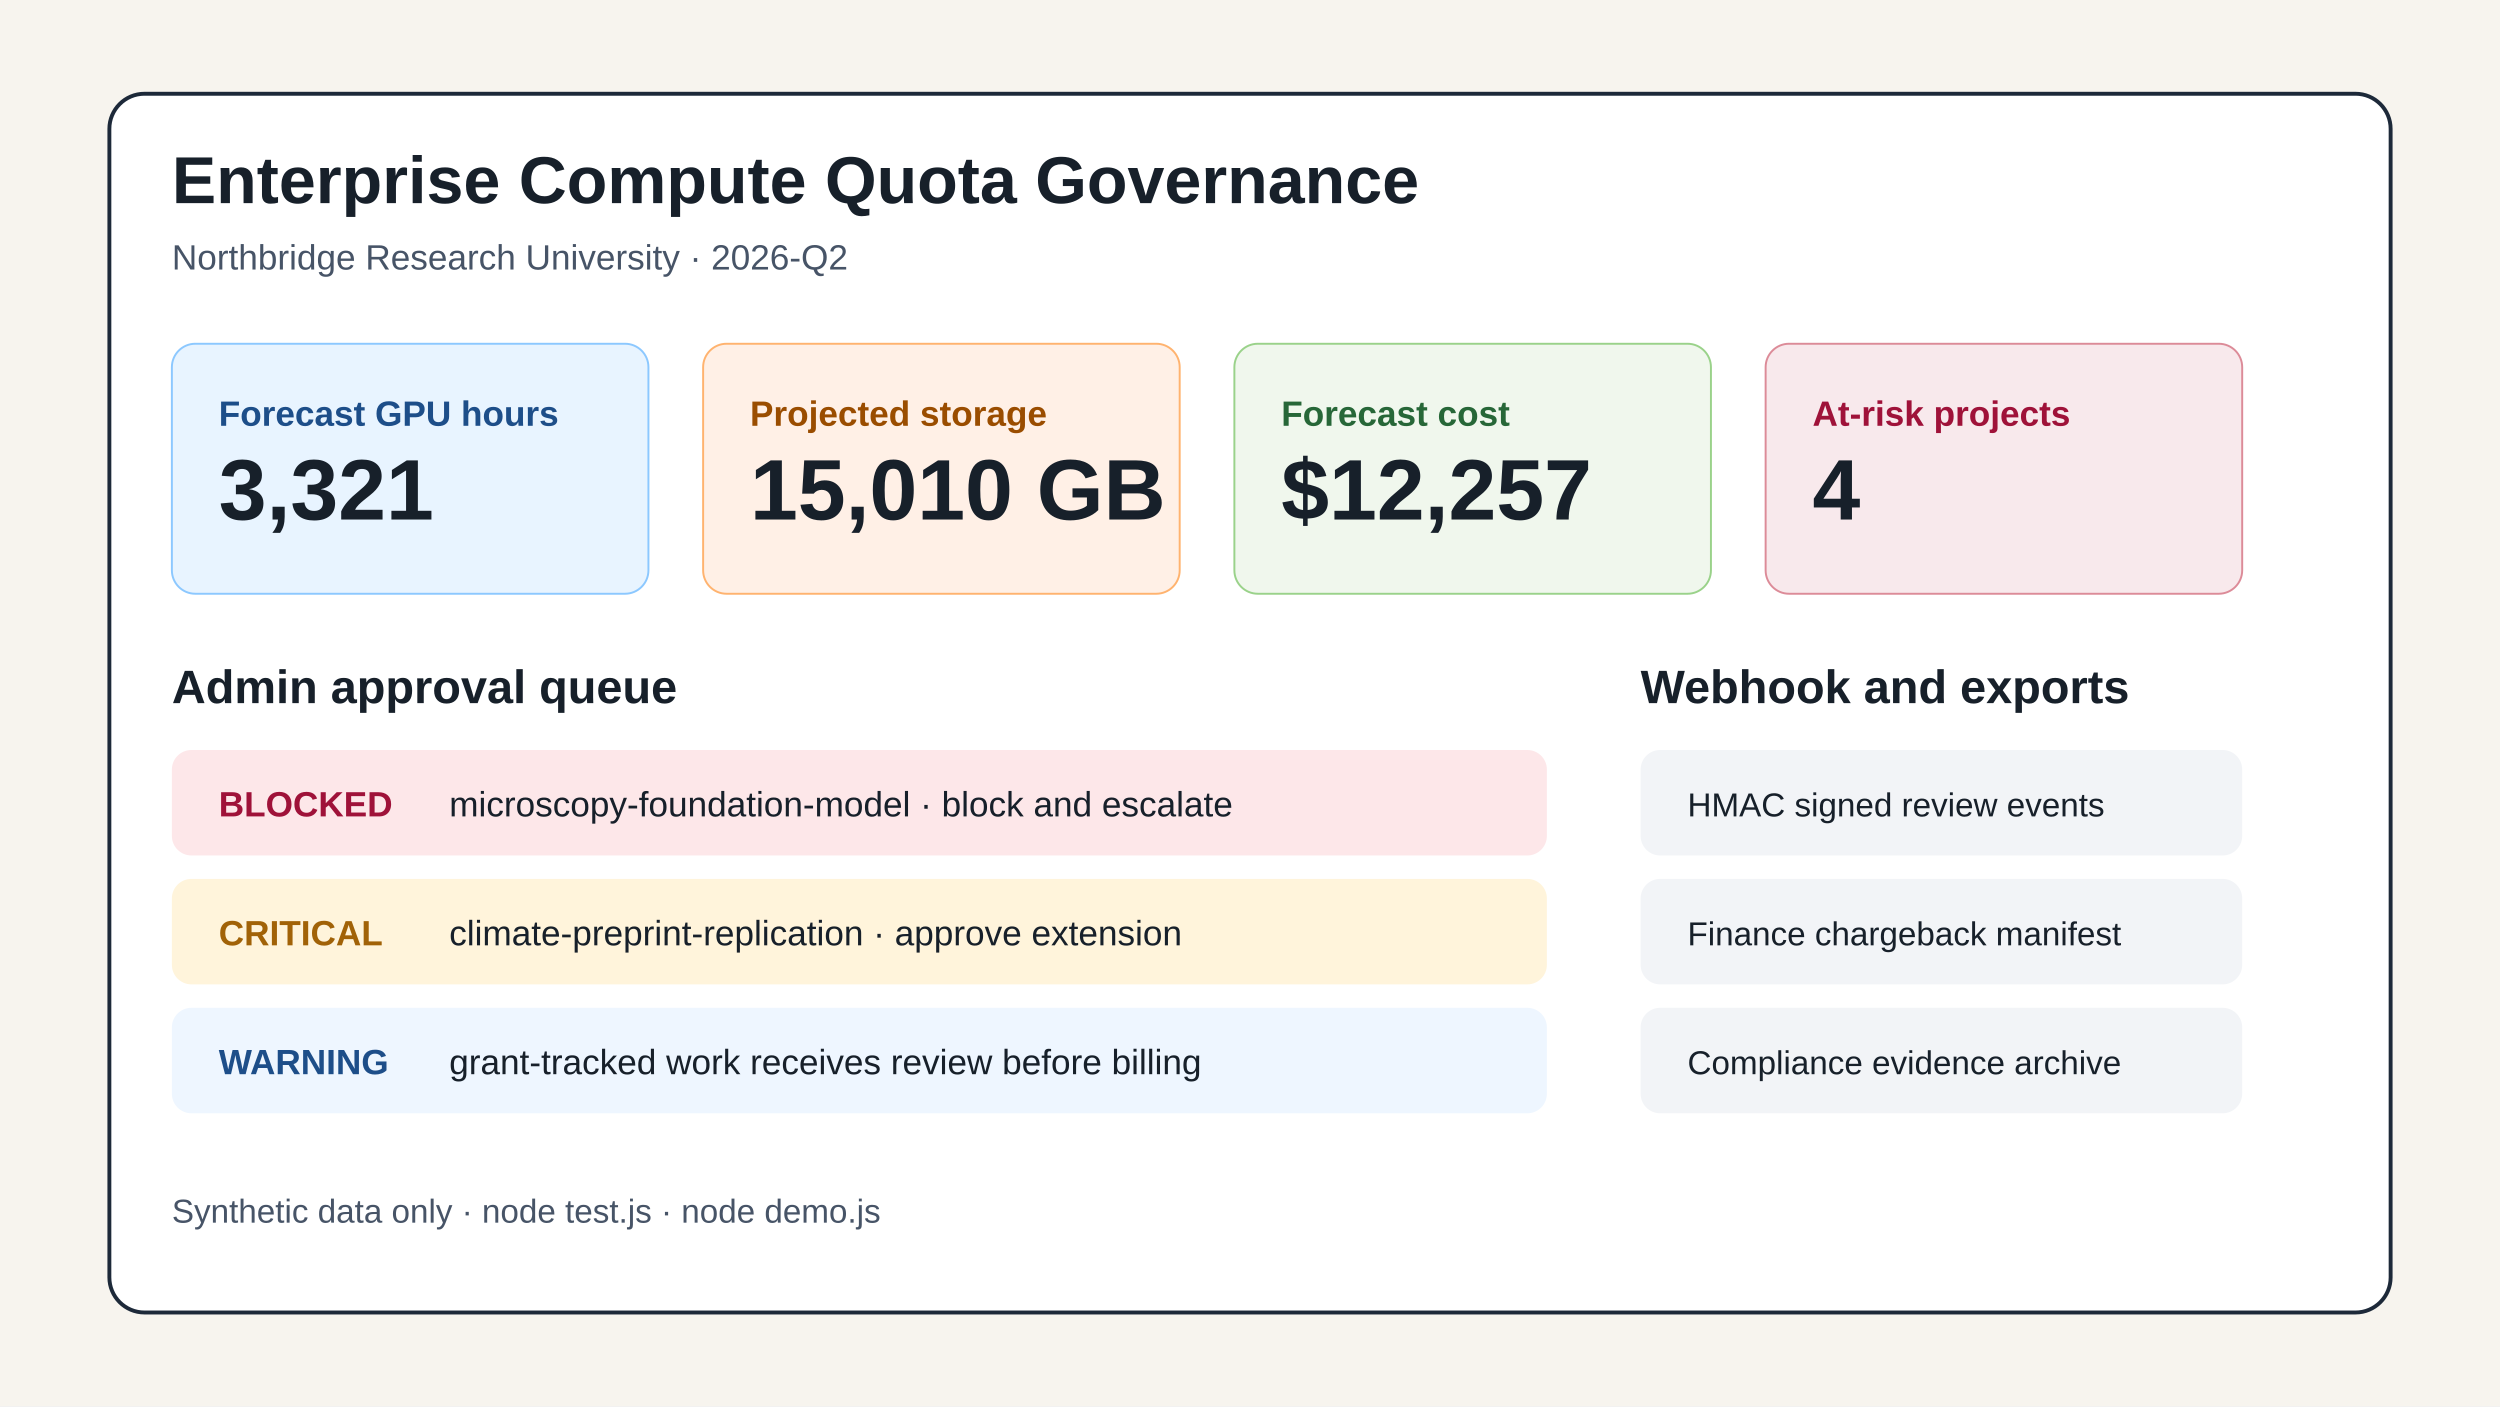
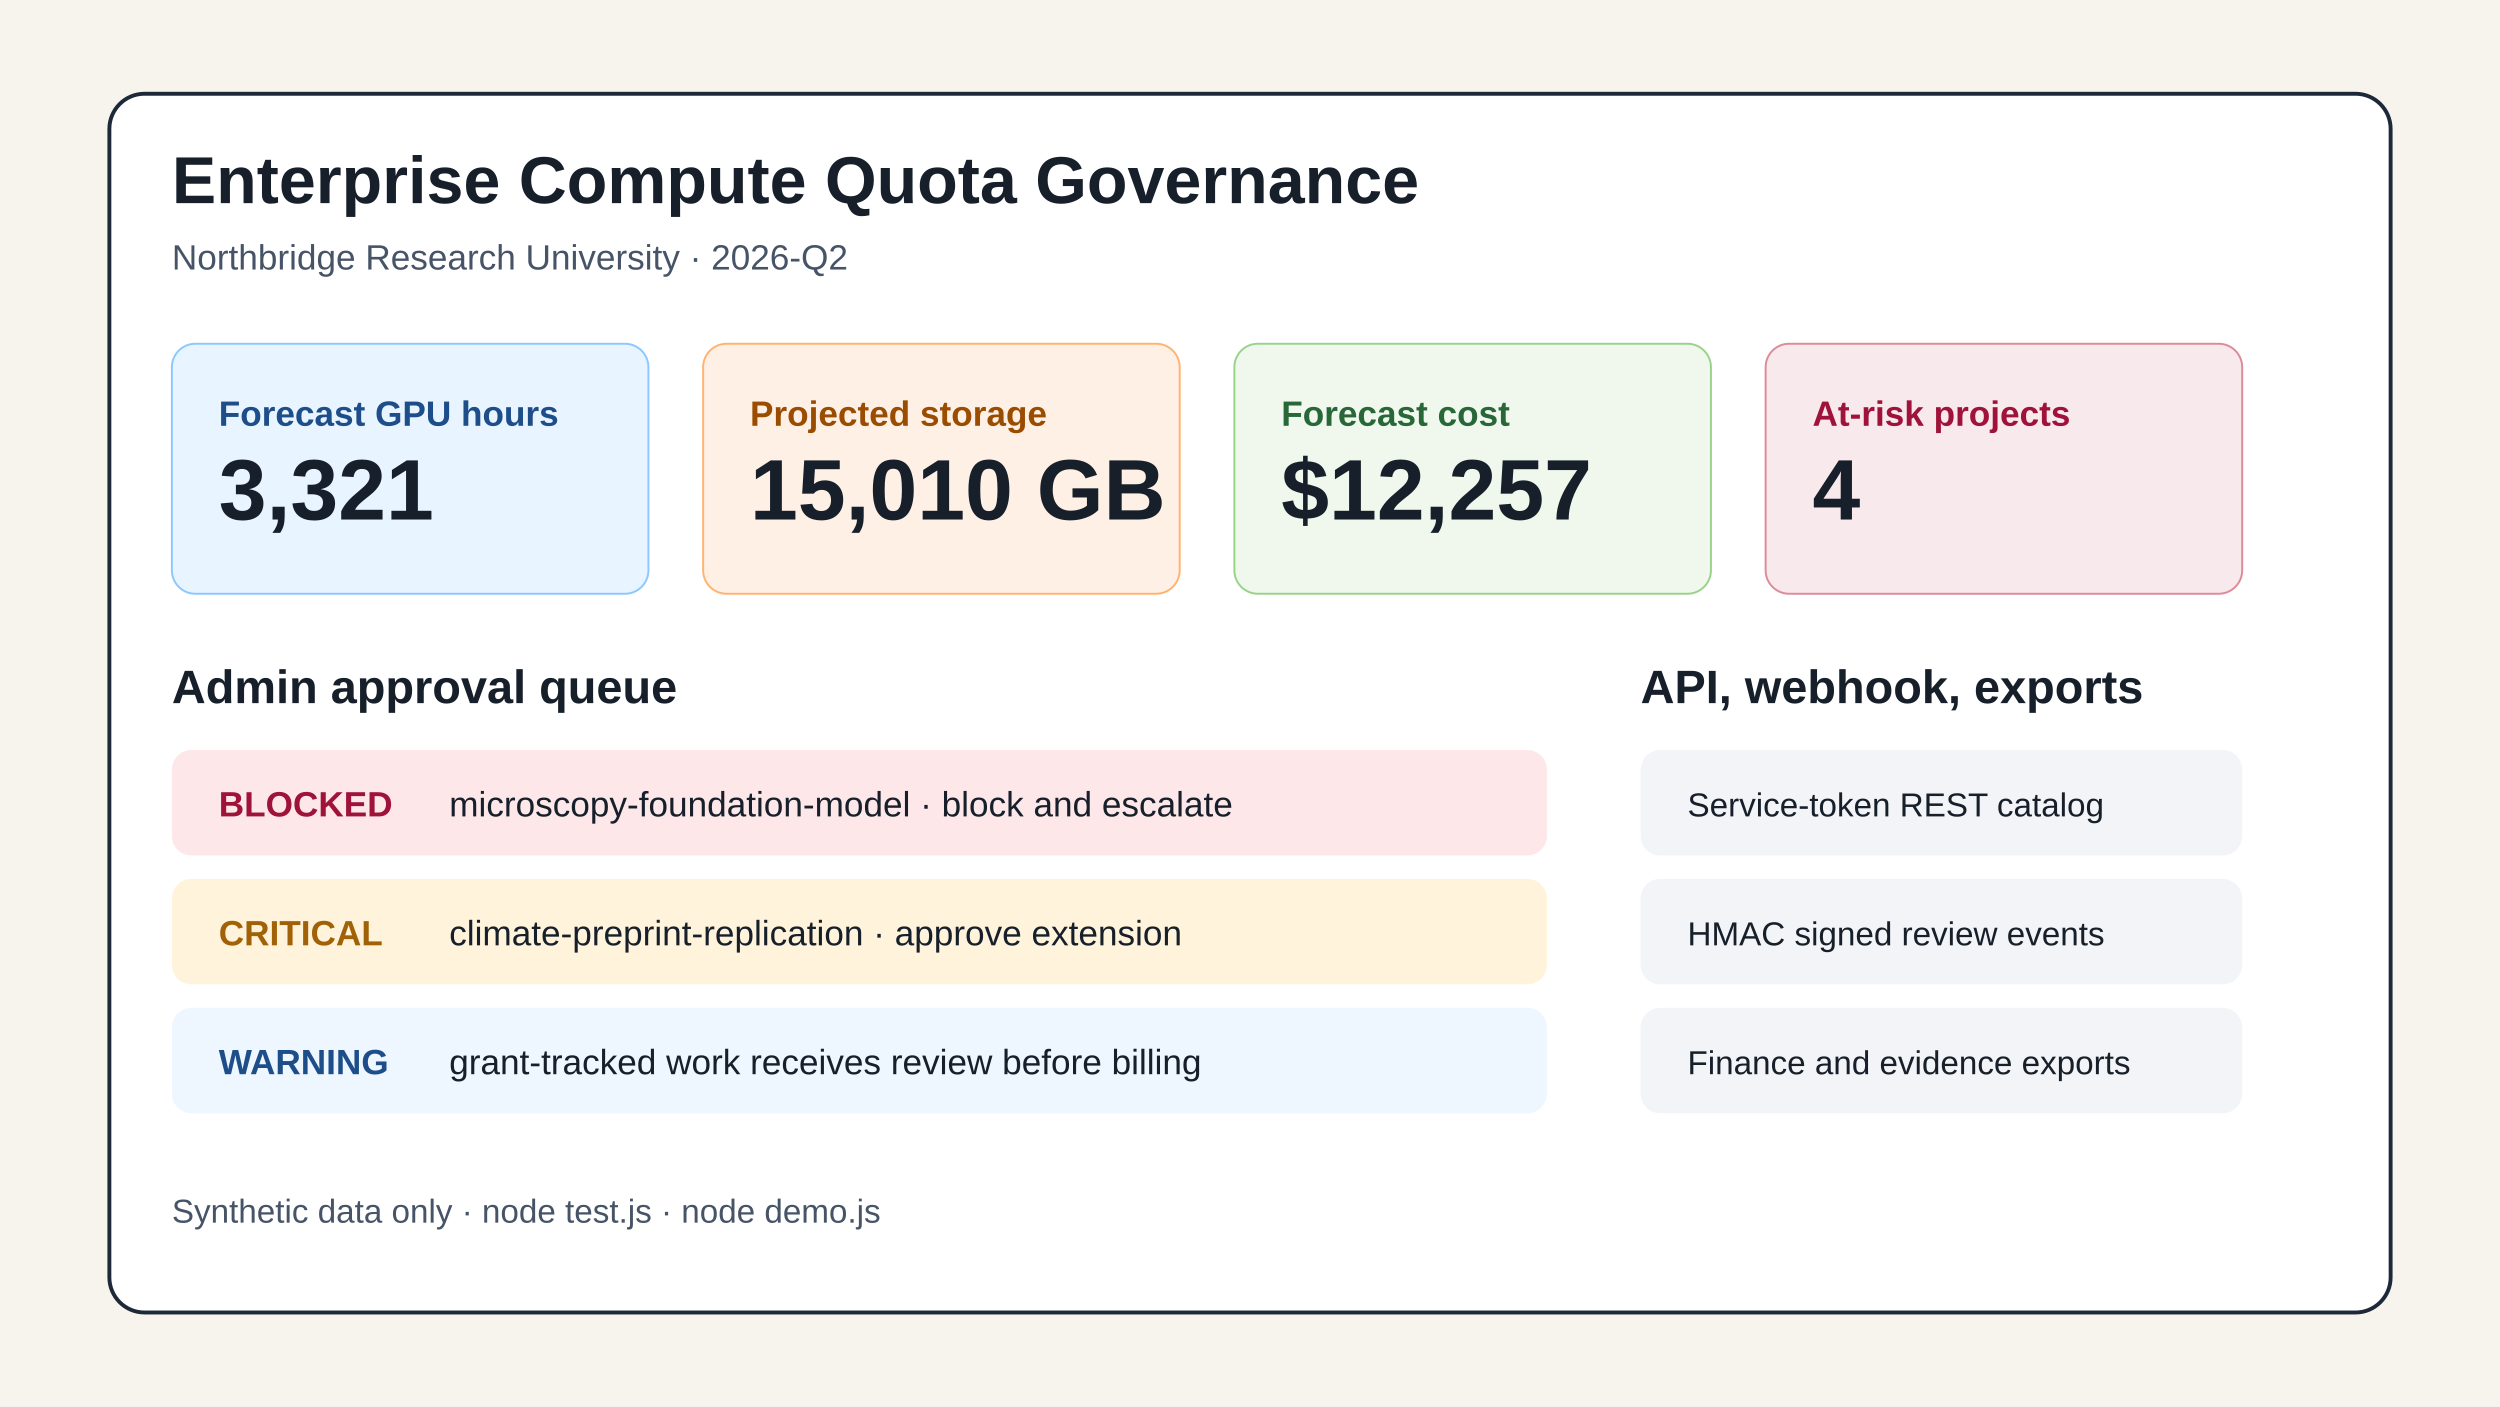
<svg xmlns="http://www.w3.org/2000/svg" width="1280" height="720" viewBox="0 0 1280 720" role="img" aria-labelledby="title desc">
  <rect width="1280" height="720" fill="#f7f4ee" />
  <rect x="56" y="48" width="1168" height="624" rx="18" fill="#ffffff" stroke="#1d2939" stroke-width="2" />
  <text x="88" y="104" fill="#17202a" font-family="Arial, sans-serif" font-size="34" font-weight="700">Enterprise Compute Quota Governance</text>
  <text x="88" y="138" fill="#475467" font-family="Arial, sans-serif" font-size="18">Northbridge Research University · 2026-Q2</text>
  <rect x="88" y="176" width="244" height="128" rx="12" fill="#e8f4ff" stroke="#8cc8ff" />
  <text x="112" y="218" fill="#1d4e89" font-family="Arial, sans-serif" font-size="18" font-weight="700">Forecast GPU hours</text>
  <text x="112" y="266" fill="#17202a" font-family="Arial, sans-serif" font-size="44" font-weight="700">3,321</text>
  <rect x="360" y="176" width="244" height="128" rx="12" fill="#fff0e6" stroke="#ffb36f" />
  <text x="384" y="218" fill="#9a4d00" font-family="Arial, sans-serif" font-size="18" font-weight="700">Projected storage</text>
  <text x="384" y="266" fill="#17202a" font-family="Arial, sans-serif" font-size="44" font-weight="700">15,010 GB</text>
  <rect x="632" y="176" width="244" height="128" rx="12" fill="#f0f7ed" stroke="#9ad28a" />
  <text x="656" y="218" fill="#276738" font-family="Arial, sans-serif" font-size="18" font-weight="700">Forecast cost</text>
  <text x="656" y="266" fill="#17202a" font-family="Arial, sans-serif" font-size="44" font-weight="700">$12,257</text>
  <rect x="904" y="176" width="244" height="128" rx="12" fill="#f8e9ec" stroke="#dc8b98" />
  <text x="928" y="218" fill="#9f1239" font-family="Arial, sans-serif" font-size="18" font-weight="700">At-risk projects</text>
  <text x="928" y="266" fill="#17202a" font-family="Arial, sans-serif" font-size="44" font-weight="700">4</text>
  <text x="88" y="360" fill="#17202a" font-family="Arial, sans-serif" font-size="24" font-weight="700">Admin approval queue</text>
  <rect x="88" y="384" width="704" height="54" rx="10" fill="#fde7e9" />
  <text x="112" y="418" fill="#9f1239" font-family="Arial, sans-serif" font-size="18" font-weight="700">BLOCKED</text>
  <text x="230" y="418" fill="#17202a" font-family="Arial, sans-serif" font-size="18">microscopy-foundation-model · block and escalate</text>
  <rect x="88" y="450" width="704" height="54" rx="10" fill="#fff4db" />
  <text x="112" y="484" fill="#a16207" font-family="Arial, sans-serif" font-size="18" font-weight="700">CRITICAL</text>
  <text x="230" y="484" fill="#17202a" font-family="Arial, sans-serif" font-size="18">climate-preprint-replication · approve extension</text>
  <rect x="88" y="516" width="704" height="54" rx="10" fill="#eef6ff" />
  <text x="112" y="550" fill="#1d4e89" font-family="Arial, sans-serif" font-size="18" font-weight="700">WARNING</text>
  <text x="230" y="550" fill="#17202a" font-family="Arial, sans-serif" font-size="18">grant-tracked work receives review before billing</text>
-   <text x="840" y="360" fill="#17202a" font-family="Arial, sans-serif" font-size="24" font-weight="700">Webhook and exports</text>
+   <text x="840" y="360" fill="#17202a" font-family="Arial, sans-serif" font-size="24" font-weight="700">API, webhook, exports</text>
  <rect x="840" y="384" width="308" height="54" rx="10" fill="#f2f4f7" />
-   <text x="864" y="418" fill="#17202a" font-family="Arial, sans-serif" font-size="17">HMAC signed review events</text>
+   <text x="864" y="418" fill="#17202a" font-family="Arial, sans-serif" font-size="17">Service-token REST catalog</text>
  <rect x="840" y="450" width="308" height="54" rx="10" fill="#f2f4f7" />
-   <text x="864" y="484" fill="#17202a" font-family="Arial, sans-serif" font-size="17">Finance chargeback manifest</text>
+   <text x="864" y="484" fill="#17202a" font-family="Arial, sans-serif" font-size="17">HMAC signed review events</text>
  <rect x="840" y="516" width="308" height="54" rx="10" fill="#f2f4f7" />
-   <text x="864" y="550" fill="#17202a" font-family="Arial, sans-serif" font-size="17">Compliance evidence archive</text>
+   <text x="864" y="550" fill="#17202a" font-family="Arial, sans-serif" font-size="17">Finance and evidence exports</text>
  <text x="88" y="626" fill="#475467" font-family="Arial, sans-serif" font-size="17">Synthetic data only · node test.js · node demo.js</text>
</svg>
